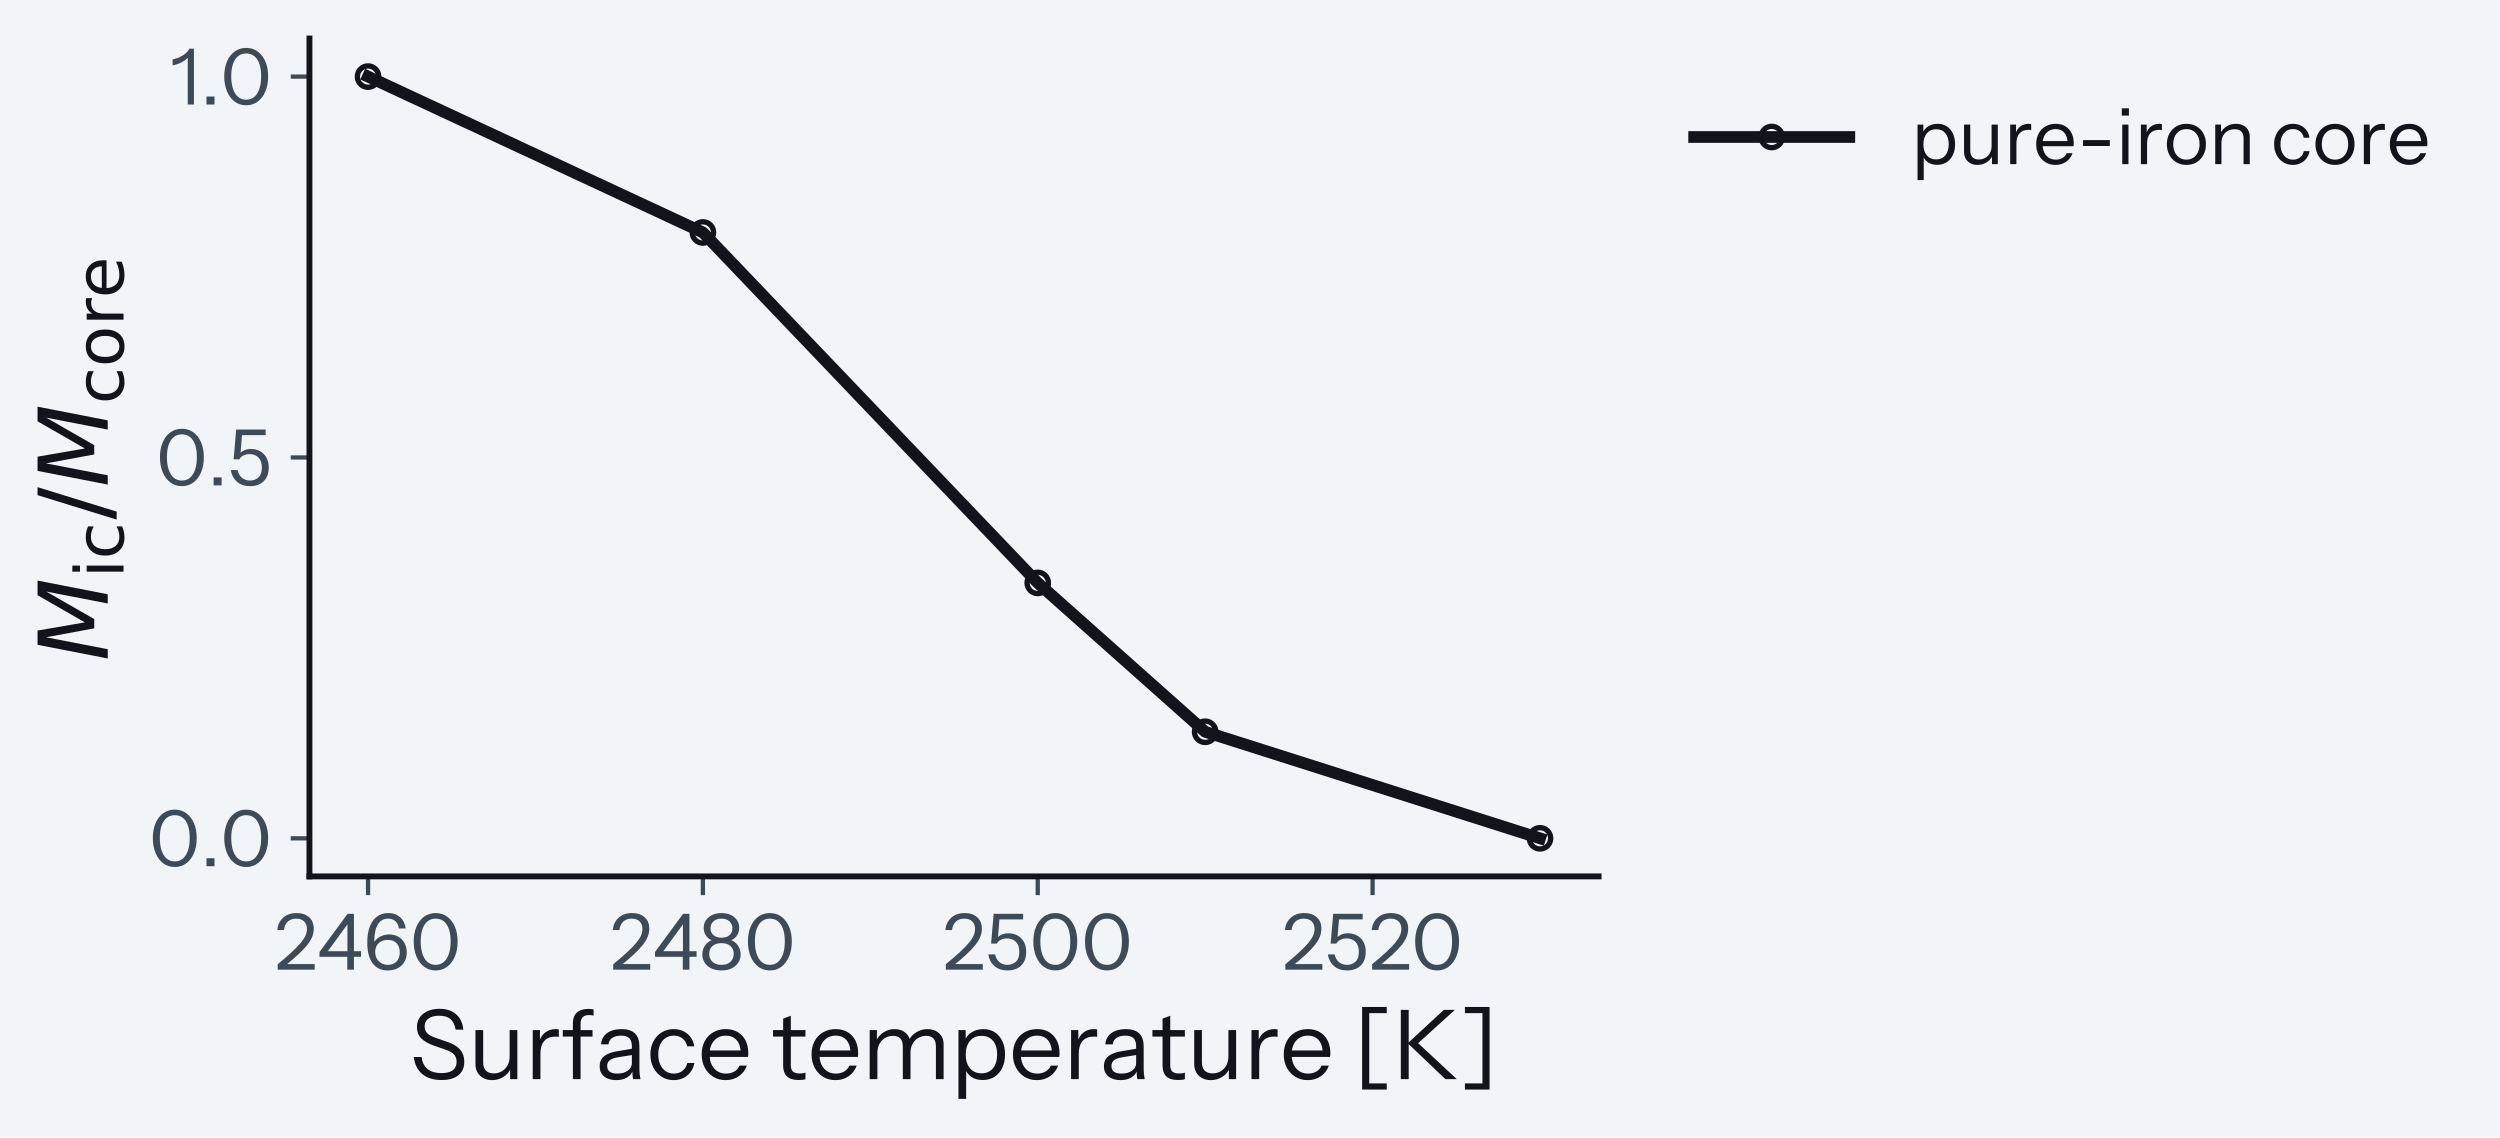
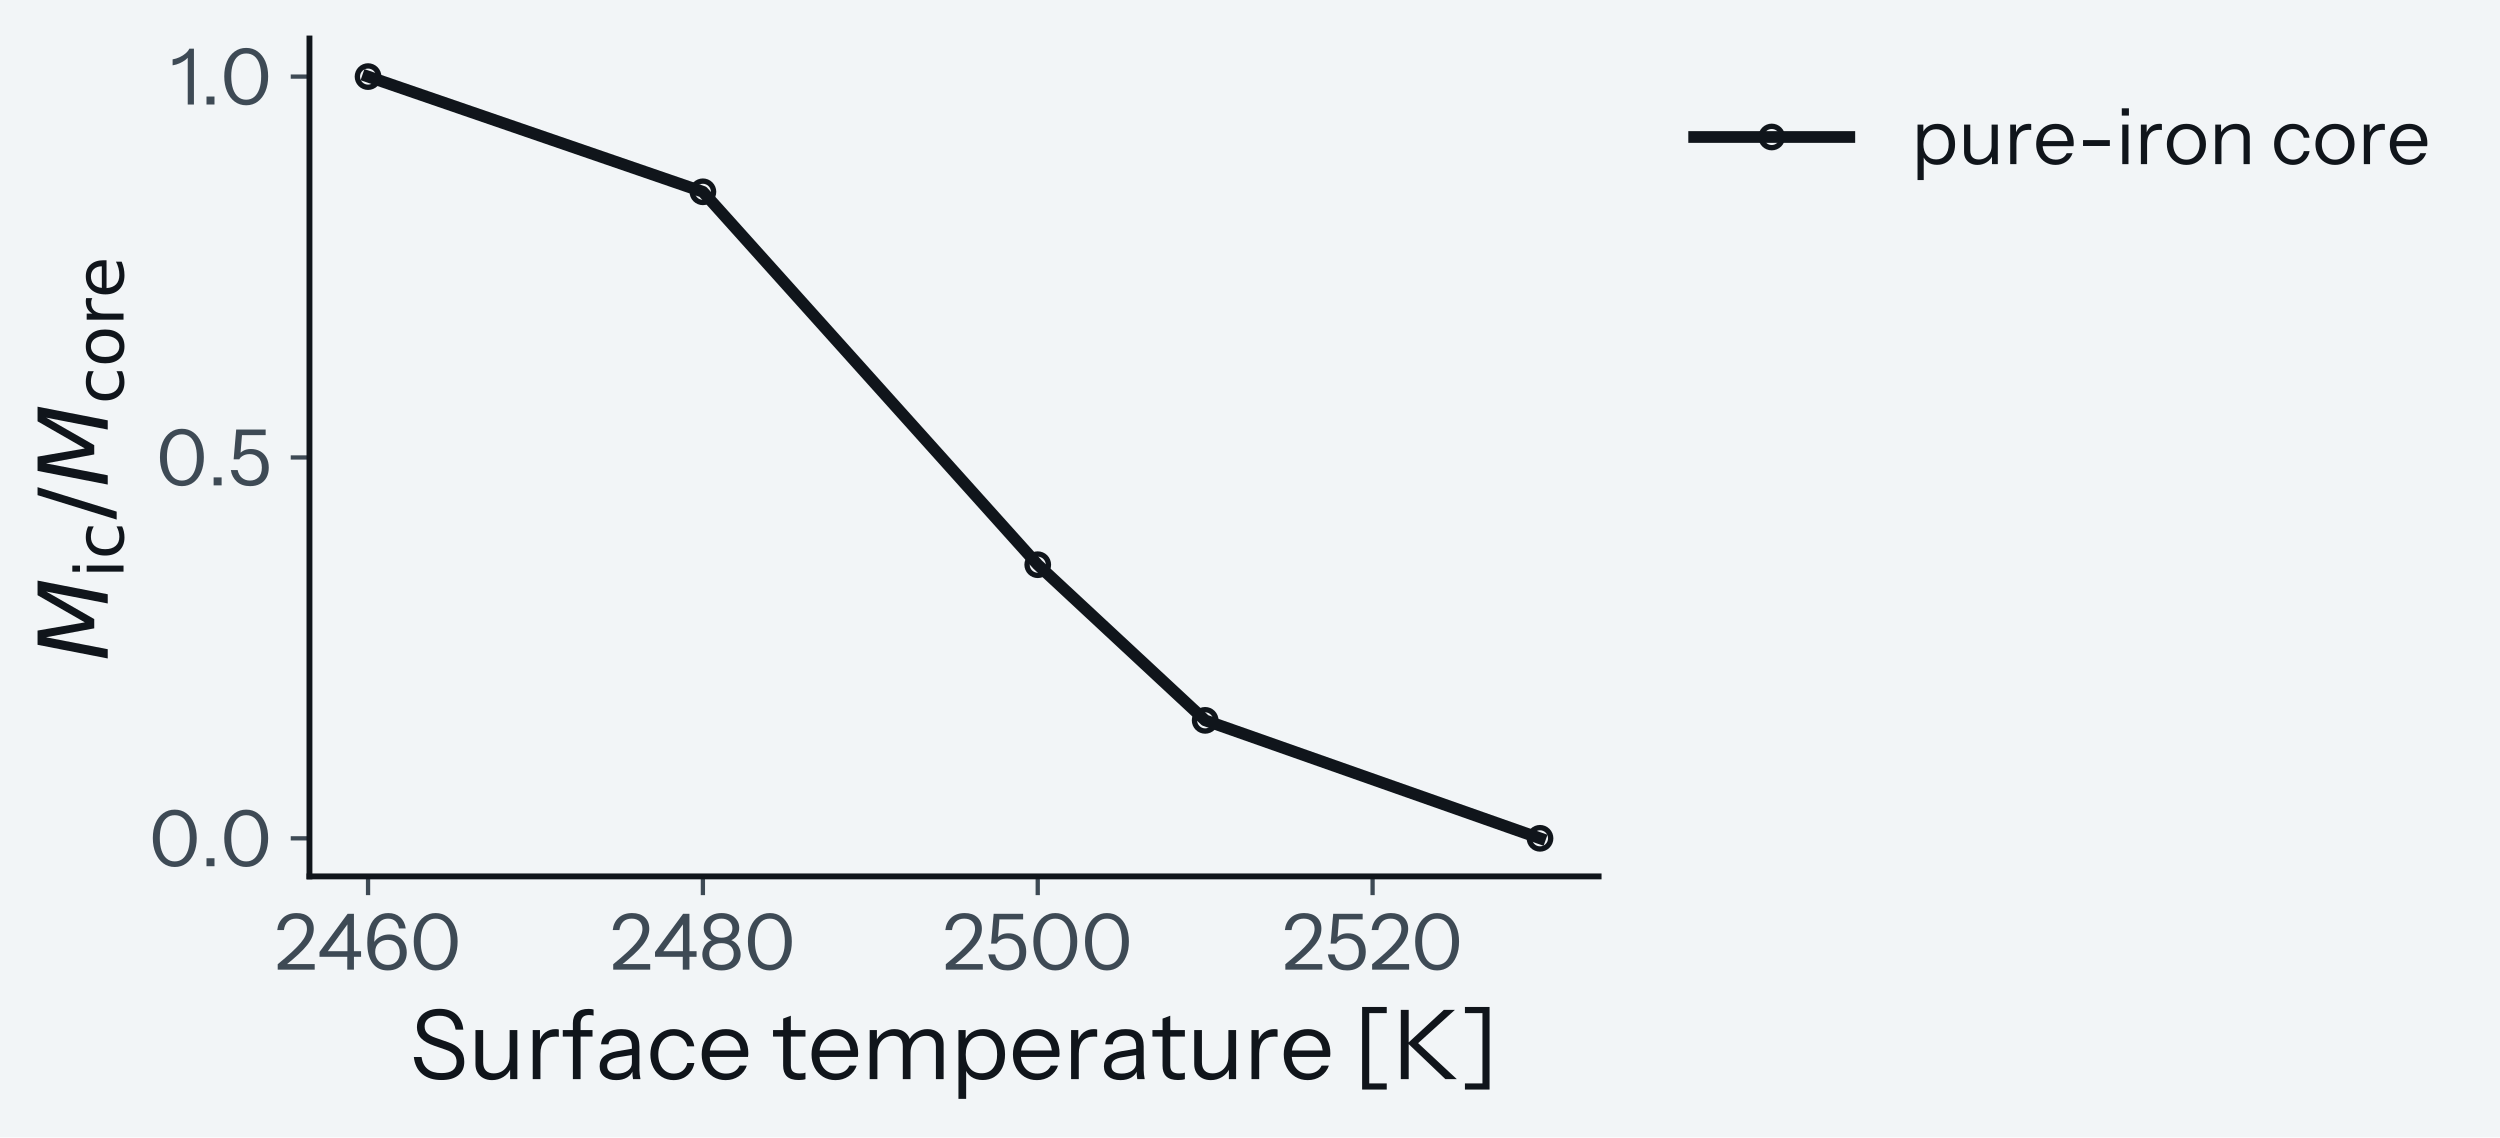
<svg xmlns="http://www.w3.org/2000/svg" xmlns:xlink="http://www.w3.org/1999/xlink" width="467.432pt" height="212.664pt" viewBox="0 0 467.432 212.664" version="1.1">
  <defs>
    <style type="text/css">*{stroke-linejoin: round; stroke-linecap: butt}</style>
  </defs>
  <g id="figure_1">
    <g id="patch_1">
      <path d="M 0 212.664  L 467.432 212.664  L 467.432 0  L 0 0  z " style="fill: #f2f5f7" />
    </g>
    <g id="axes_1">
      <g id="patch_2">
        <path d="M 57.86 163.862  L 298.895 163.862  L 298.895 7.2  L 57.86 7.2  z " style="fill: #f2f5f7" />
      </g>
      <g id="matplotlib.axis_1">
        <g id="xtick_1">
          <g id="line2d_1">
            <defs>
              <path id="m2a301ba8c9" d="M 0 0  L 0 3.5  " style="stroke: #3e4a55; stroke-width: 0.8" />
            </defs>
            <g>
              <use xlink:href="#m2a301ba8c9" x="68.816" y="163.862" style="fill: #3e4a55; stroke: #3e4a55; stroke-width: 0.8" />
            </g>
          </g>
          <g id="text_1">
            <g style="fill: #3e4a55" transform="translate(51.34336 181.3018) scale(0.145 -0.145)">
              <defs>
                <path id="InstrumentSans-Regular-32" d="M 256 0  L 256 448  Q 947 1018 1411 1446  Q 1875 1875 2153 2208  Q 2432 2541 2550 2819  Q 2669 3098 2669 3366  Q 2669 3763 2432 3987  Q 2195 4211 1779 4211  Q 1350 4211 1088 3968  Q 826 3725 768 3270  L 218 3270  Q 282 3898 701 4285  Q 1120 4672 1818 4672  Q 2464 4672 2848 4326  Q 3232 3981 3232 3379  Q 3232 3053 3107 2726  Q 2982 2400 2697 2041  Q 2413 1683 1949 1251  Q 1485 819 800 275  L 678 461  L 3309 461  L 3309 0  L 256 0  z " transform="scale(0.015625)" />
                <path id="InstrumentSans-Regular-34" d="M 2509 0  L 2509 1216  L 2522 1344  L 2522 3974  L 2694 3974  L 749 1312  L 576 1523  L 3648 1523  L 3648 1062  L 218 1062  L 218 1459  L 2534 4608  L 3059 4608  L 3059 0  L 2509 0  z " transform="scale(0.015625)" />
                <path id="InstrumentSans-Regular-36" d="M 2010 -64  Q 1197 -64 758 528  Q 320 1120 320 2240  Q 320 3014 528 3558  Q 736 4102 1126 4387  Q 1517 4672 2054 4672  Q 2643 4672 3027 4333  Q 3411 3994 3494 3398  L 2931 3398  Q 2874 3795 2640 4003  Q 2406 4211 2048 4211  Q 1478 4211 1187 3724  Q 896 3238 896 2266  L 896 1850  L 749 1907  Q 806 2208 1004 2432  Q 1203 2656 1497 2781  Q 1792 2906 2131 2906  Q 2566 2906 2889 2717  Q 3213 2528 3395 2192  Q 3578 1856 3578 1408  Q 3578 966 3379 633  Q 3181 301 2829 118  Q 2477 -64 2010 -64  z M 2029 397  Q 2464 397 2733 672  Q 3002 947 3002 1414  Q 3002 1901 2742 2179  Q 2483 2458 2016 2458  Q 1568 2458 1270 2195  Q 973 1933 973 1472  Q 973 1152 1110 909  Q 1248 666 1488 531  Q 1728 397 2029 397  z " transform="scale(0.015625)" />
                <path id="InstrumentSans-Regular-30" d="M 2131 -64  Q 1587 -64 1180 240  Q 774 544 547 1085  Q 320 1626 320 2323  Q 320 3021 544 3549  Q 768 4077 1177 4374  Q 1587 4672 2131 4672  Q 2675 4672 3081 4374  Q 3488 4077 3715 3549  Q 3942 3021 3942 2323  Q 3942 1619 3715 1081  Q 3488 544 3081 240  Q 2675 -64 2131 -64  z M 2131 397  Q 2522 397 2797 630  Q 3072 864 3219 1296  Q 3366 1728 3366 2330  Q 3366 2925 3222 3347  Q 3078 3770 2803 3990  Q 2528 4211 2131 4211  Q 1734 4211 1459 3987  Q 1184 3763 1040 3344  Q 896 2925 896 2330  Q 896 1728 1043 1293  Q 1190 858 1465 627  Q 1741 397 2131 397  z " transform="scale(0.015625)" />
              </defs>
              <use xlink:href="#InstrumentSans-Regular-32" />
              <use xlink:href="#InstrumentSans-Regular-34" transform="translate(54.49999 0)" />
              <use xlink:href="#InstrumentSans-Regular-36" transform="translate(114.5 0)" />
              <use xlink:href="#InstrumentSans-Regular-30" transform="translate(174.4 0)" />
            </g>
          </g>
        </g>
        <g id="xtick_2">
          <g id="line2d_2">
            <g>
              <use xlink:href="#m2a301ba8c9" x="131.423" y="163.862" style="fill: #3e4a55; stroke: #3e4a55; stroke-width: 0.8" />
            </g>
          </g>
          <g id="text_2">
            <g style="fill: #3e4a55" transform="translate(114.0735 181.3018) scale(0.145 -0.145)">
              <defs>
                <path id="InstrumentSans-Regular-38" d="M 1862 -64  Q 1376 -64 1021 109  Q 666 282 474 582  Q 282 883 282 1254  Q 282 1600 435 1881  Q 589 2163 848 2329  Q 1107 2496 1421 2496  L 1434 2362  Q 1139 2362 902 2506  Q 666 2650 531 2899  Q 397 3149 397 3450  Q 397 3808 582 4083  Q 768 4358 1101 4515  Q 1434 4672 1869 4672  Q 2304 4672 2630 4515  Q 2957 4358 3142 4083  Q 3328 3808 3328 3456  Q 3328 3149 3193 2902  Q 3059 2656 2822 2509  Q 2586 2362 2285 2362  L 2304 2496  Q 2624 2496 2880 2329  Q 3136 2163 3289 1881  Q 3443 1600 3443 1254  Q 3443 883 3251 582  Q 3059 282 2704 109  Q 2349 -64 1862 -64  z M 1862 397  Q 2330 397 2602 646  Q 2874 896 2874 1306  Q 2874 1715 2605 1952  Q 2336 2189 1862 2189  Q 1389 2189 1120 1952  Q 851 1715 851 1306  Q 851 896 1123 646  Q 1395 397 1862 397  z M 1862 2637  Q 2285 2637 2525 2848  Q 2765 3059 2765 3411  Q 2765 3776 2515 3993  Q 2266 4211 1862 4211  Q 1453 4211 1206 3993  Q 960 3776 960 3411  Q 960 3059 1203 2848  Q 1446 2637 1862 2637  z " transform="scale(0.015625)" />
              </defs>
              <use xlink:href="#InstrumentSans-Regular-32" />
              <use xlink:href="#InstrumentSans-Regular-34" transform="translate(54.49999 0)" />
              <use xlink:href="#InstrumentSans-Regular-38" transform="translate(114.5 0)" />
              <use xlink:href="#InstrumentSans-Regular-30" transform="translate(172.7 0)" />
            </g>
          </g>
        </g>
        <g id="xtick_3">
          <g id="line2d_3">
            <g>
              <use xlink:href="#m2a301ba8c9" x="194.029" y="163.862" style="fill: #3e4a55; stroke: #3e4a55; stroke-width: 0.8" />
            </g>
          </g>
          <g id="text_3">
            <g style="fill: #3e4a55" transform="translate(176.2599 181.3018) scale(0.145 -0.145)">
              <defs>
                <path id="InstrumentSans-Regular-35" d="M 1869 -64  Q 1184 -64 774 304  Q 365 672 275 1261  L 838 1261  Q 922 845 1194 621  Q 1466 397 1856 397  Q 2266 397 2550 653  Q 2835 909 2835 1466  Q 2835 2022 2550 2300  Q 2266 2579 1830 2579  Q 1517 2579 1286 2451  Q 1056 2323 979 2150  L 506 2150  L 717 4608  L 3149 4608  L 3149 4147  L 1030 4147  L 1210 4339  L 1062 2483  L 941 2528  Q 1056 2720 1312 2861  Q 1568 3002 1939 3002  Q 2368 3002 2697 2816  Q 3027 2630 3216 2288  Q 3405 1946 3405 1466  Q 3405 986 3216 643  Q 3027 301 2684 118  Q 2342 -64 1869 -64  z " transform="scale(0.015625)" />
              </defs>
              <use xlink:href="#InstrumentSans-Regular-32" />
              <use xlink:href="#InstrumentSans-Regular-35" transform="translate(54.49999 0)" />
              <use xlink:href="#InstrumentSans-Regular-30" transform="translate(111.9 0)" />
              <use xlink:href="#InstrumentSans-Regular-30" transform="translate(178.5 0)" />
            </g>
          </g>
        </g>
        <g id="xtick_4">
          <g id="line2d_4">
            <g>
              <use xlink:href="#m2a301ba8c9" x="256.636" y="163.862" style="fill: #3e4a55; stroke: #3e4a55; stroke-width: 0.8" />
            </g>
          </g>
          <g id="text_4">
            <g style="fill: #3e4a55" transform="translate(239.7434 181.3018) scale(0.145 -0.145)">
              <use xlink:href="#InstrumentSans-Regular-32" />
              <use xlink:href="#InstrumentSans-Regular-35" transform="translate(54.49999 0)" />
              <use xlink:href="#InstrumentSans-Regular-32" transform="translate(111.9 0)" />
              <use xlink:href="#InstrumentSans-Regular-30" transform="translate(166.4 0)" />
            </g>
          </g>
        </g>
        <g id="text_5">
          <g style="fill: #10151b" transform="translate(76.62131 201.7743) scale(0.18 -0.18)">
            <defs>
              <path id="InstrumentSans-Regular-53" d="M 2112 -58  Q 1306 -58 829 339  Q 352 736 269 1472  L 781 1472  Q 851 941 1184 672  Q 1517 403 2106 403  Q 2605 403 2857 592  Q 3110 781 3110 1146  Q 3110 1459 2937 1644  Q 2765 1830 2400 1952  L 1626 2221  Q 1037 2426 755 2717  Q 474 3008 474 3456  Q 474 3827 659 4099  Q 845 4371 1184 4524  Q 1523 4678 1971 4678  Q 2662 4678 3078 4316  Q 3494 3955 3558 3290  L 3046 3290  Q 2963 3770 2704 3994  Q 2445 4218 1958 4218  Q 1498 4218 1242 4032  Q 986 3846 986 3507  Q 986 3219 1165 3046  Q 1344 2874 1722 2746  L 2547 2458  Q 3085 2272 3353 1955  Q 3622 1638 3622 1152  Q 3622 576 3228 259  Q 2835 -58 2112 -58  z " transform="scale(0.015625)" />
              <path id="InstrumentSans-Regular-75" d="M 1574 -64  Q 1254 -64 1004 67  Q 755 198 614 438  Q 474 678 474 992  L 474 3264  L 986 3264  L 986 1126  Q 986 755 1168 569  Q 1350 384 1690 384  Q 1997 384 2233 525  Q 2470 666 2608 918  Q 2746 1171 2746 1498  L 2829 723  Q 2669 358 2329 147  Q 1990 -64 1574 -64  z M 2778 0  L 2778 768  L 2746 768  L 2746 3264  L 3258 3264  L 3258 0  L 2778 0  z " transform="scale(0.015625)" />
              <path id="InstrumentSans-Regular-72" d="M 512 0  L 512 3264  L 992 3264  L 992 2432  L 1024 2432  L 1024 0  L 512 0  z M 1024 1702  L 941 2477  Q 1056 2893 1350 3110  Q 1645 3328 2029 3328  Q 2189 3328 2246 3302  L 2246 2810  Q 2214 2822 2156 2825  Q 2099 2829 2016 2829  Q 1530 2829 1277 2537  Q 1024 2246 1024 1702  z " transform="scale(0.015625)" />
              <path id="InstrumentSans-Regular-66" d="M 781 0  L 781 3725  Q 781 4173 1040 4422  Q 1299 4672 1830 4672  Q 1958 4672 2032 4659  Q 2106 4646 2157 4627  L 2157 4224  Q 2112 4237 2032 4249  Q 1952 4262 1862 4262  Q 1568 4262 1430 4115  Q 1293 3968 1293 3699  L 1293 0  L 781 0  z M 109 2829  L 109 3264  L 2086 3264  L 2086 2829  L 109 2829  z " transform="scale(0.015625)" />
              <path id="InstrumentSans-Regular-61" d="M 2515 0  Q 2490 109 2480 249  Q 2470 390 2470 608  L 2438 608  L 2438 2170  Q 2438 2541 2268 2717  Q 2099 2893 1722 2893  Q 1350 2893 1129 2742  Q 909 2592 883 2317  L 390 2317  Q 422 2790 787 3059  Q 1152 3328 1741 3328  Q 2349 3328 2643 3040  Q 2938 2752 2938 2176  L 2938 608  Q 2938 467 2957 316  Q 2976 166 3008 0  L 2515 0  z M 1395 -64  Q 890 -64 592 182  Q 294 429 294 858  Q 294 1286 588 1523  Q 883 1760 1446 1856  L 2586 2048  L 2586 1626  L 1523 1459  Q 1165 1402 979 1267  Q 794 1133 794 877  Q 794 627 963 499  Q 1133 371 1466 371  Q 1894 371 2166 566  Q 2438 762 2438 1075  L 2522 621  Q 2419 294 2121 115  Q 1824 -64 1395 -64  z " transform="scale(0.015625)" />
              <path id="InstrumentSans-Regular-63" d="M 1805 -64  Q 1357 -64 1008 157  Q 659 378 457 765  Q 256 1152 256 1645  Q 256 2138 457 2515  Q 659 2893 1008 3110  Q 1357 3328 1798 3328  Q 2163 3328 2454 3187  Q 2746 3046 2934 2787  Q 3123 2528 3174 2182  L 2701 2182  Q 2637 2496 2406 2694  Q 2176 2893 1811 2893  Q 1498 2893 1267 2739  Q 1037 2586 909 2304  Q 781 2022 781 1645  Q 781 1267 909 979  Q 1037 691 1270 531  Q 1504 371 1818 371  Q 2170 371 2406 566  Q 2643 762 2707 1075  L 3181 1075  Q 3123 736 2928 477  Q 2733 218 2445 77  Q 2157 -64 1805 -64  z " transform="scale(0.015625)" />
              <path id="InstrumentSans-Regular-65" d="M 1850 -64  Q 1382 -64 1024 157  Q 666 378 461 762  Q 256 1146 256 1645  Q 256 2144 457 2525  Q 659 2906 1024 3117  Q 1389 3328 1862 3328  Q 2317 3328 2653 3129  Q 2989 2931 3171 2572  Q 3354 2214 3354 1728  Q 3354 1664 3350 1606  Q 3347 1549 3334 1478  L 640 1478  L 640 1907  L 3021 1907  L 2854 1670  Q 2854 2259 2595 2576  Q 2336 2893 1862 2893  Q 1376 2893 1078 2557  Q 781 2221 781 1651  Q 781 1069 1078 720  Q 1376 371 1875 371  Q 2189 371 2425 508  Q 2662 646 2771 902  L 3258 902  Q 3098 454 2723 195  Q 2349 -64 1850 -64  z " transform="scale(0.015625)" />
              <path id="InstrumentSans-Regular-20" transform="scale(0.015625)" />
              <path id="InstrumentSans-Regular-74" d="M 1818 -58  Q 1274 -58 1027 188  Q 781 435 781 902  L 781 4026  L 1293 4218  L 1293 909  Q 1293 634 1433 506  Q 1574 378 1894 378  Q 2022 378 2115 394  Q 2208 410 2266 435  L 2266 0  Q 2202 -26 2083 -42  Q 1965 -58 1818 -58  z M 109 2829  L 109 3264  L 2266 3264  L 2266 2829  L 109 2829  z " transform="scale(0.015625)" />
              <path id="InstrumentSans-Regular-6d" d="M 512 0  L 512 3264  L 992 3264  L 992 2496  L 1024 2496  L 1024 0  L 512 0  z M 2714 0  L 2714 2163  Q 2714 2534 2547 2707  Q 2381 2880 2067 2880  Q 1773 2880 1536 2739  Q 1299 2598 1161 2348  Q 1024 2099 1024 1766  L 941 2541  Q 1107 2906 1440 3117  Q 1773 3328 2163 3328  Q 2637 3328 2931 3049  Q 3226 2771 3226 2298  L 3226 0  L 2714 0  z M 4915 0  L 4915 2163  Q 4915 2534 4748 2707  Q 4582 2880 4269 2880  Q 3974 2880 3737 2739  Q 3501 2598 3363 2348  Q 3226 2099 3226 1766  L 3098 2541  Q 3264 2906 3609 3117  Q 3955 3328 4352 3328  Q 4826 3328 5126 3049  Q 5427 2771 5427 2298  L 5427 0  L 4915 0  z " transform="scale(0.015625)" />
              <path id="InstrumentSans-Regular-70" d="M 2125 -58  Q 1664 -58 1350 166  Q 1037 390 922 800  L 1024 813  L 1024 -1312  L 512 -1312  L 512 3264  L 992 3264  L 992 2502  L 922 2522  Q 1043 2899 1382 3113  Q 1722 3328 2170 3328  Q 2605 3328 2928 3117  Q 3251 2906 3430 2528  Q 3610 2150 3610 1645  Q 3610 1133 3424 749  Q 3238 365 2905 153  Q 2573 -58 2125 -58  z M 2048 390  Q 2534 390 2809 726  Q 3085 1062 3085 1645  Q 3085 2221 2809 2550  Q 2534 2880 2048 2880  Q 1562 2880 1280 2544  Q 998 2208 998 1626  Q 998 1056 1280 723  Q 1562 390 2048 390  z " transform="scale(0.015625)" />
              <path id="InstrumentSans-Regular-5b" d="M 576 -691  L 576 4800  L 2214 4800  L 2214 4390  L 1050 4390  L 1050 -282  L 2214 -282  L 2214 -691  L 576 -691  z " transform="scale(0.015625)" />
              <path id="InstrumentSans-Regular-4b" d="M 550 0  L 550 4608  L 1075 4608  L 1075 0  L 550 0  z M 1018 2394  L 3411 4608  L 4147 4608  L 1702 2394  L 1018 2394  z M 3514 0  L 1005 2394  L 1702 2394  L 4275 0  L 3514 0  z " transform="scale(0.015625)" />
              <path id="InstrumentSans-Regular-5d" d="M 2022 4800  L 2022 -691  L 384 -691  L 384 -282  L 1549 -282  L 1549 4390  L 384 4390  L 384 4800  L 2022 4800  z " transform="scale(0.015625)" />
            </defs>
            <use xlink:href="#InstrumentSans-Regular-53" />
            <use xlink:href="#InstrumentSans-Regular-75" transform="translate(60.79999 0)" />
            <use xlink:href="#InstrumentSans-Regular-72" transform="translate(119.7 0)" />
            <use xlink:href="#InstrumentSans-Regular-66" transform="translate(157.2 0)" />
            <use xlink:href="#InstrumentSans-Regular-61" transform="translate(192.6 0)" />
            <use xlink:href="#InstrumentSans-Regular-63" transform="translate(245.8999 0)" />
            <use xlink:href="#InstrumentSans-Regular-65" transform="translate(299.1999 0)" />
            <use xlink:href="#InstrumentSans-Regular-20" transform="translate(355.5999 0)" />
            <use xlink:href="#InstrumentSans-Regular-74" transform="translate(375.5999 0)" />
            <use xlink:href="#InstrumentSans-Regular-65" transform="translate(413.2999 0)" />
            <use xlink:href="#InstrumentSans-Regular-6d" transform="translate(469.6999 0)" />
            <use xlink:href="#InstrumentSans-Regular-70" transform="translate(561.8999 0)" />
            <use xlink:href="#InstrumentSans-Regular-65" transform="translate(622.4999 0)" />
            <use xlink:href="#InstrumentSans-Regular-72" transform="translate(678.8999 0)" />
            <use xlink:href="#InstrumentSans-Regular-61" transform="translate(716.3999 0)" />
            <use xlink:href="#InstrumentSans-Regular-74" transform="translate(769.6998 0)" />
            <use xlink:href="#InstrumentSans-Regular-75" transform="translate(807.3998 0)" />
            <use xlink:href="#InstrumentSans-Regular-72" transform="translate(866.2998 0)" />
            <use xlink:href="#InstrumentSans-Regular-65" transform="translate(903.7998 0)" />
            <use xlink:href="#InstrumentSans-Regular-20" transform="translate(960.1998 0)" />
            <use xlink:href="#InstrumentSans-Regular-5b" transform="translate(980.1998 0)" />
            <use xlink:href="#InstrumentSans-Regular-4b" transform="translate(1020.8 0)" />
            <use xlink:href="#InstrumentSans-Regular-5d" transform="translate(1090 0)" />
          </g>
        </g>
      </g>
      <g id="matplotlib.axis_2">
        <g id="ytick_1">
          <g id="line2d_5">
            <defs>
              <path id="me776a80f98" d="M 0 0  L -3.5 0  " style="stroke: #3e4a55; stroke-width: 0.8" />
            </defs>
            <g>
              <use xlink:href="#me776a80f98" x="57.86" y="156.741" style="fill: #3e4a55; stroke: #3e4a55; stroke-width: 0.8" />
            </g>
          </g>
          <g id="text_6">
            <g style="fill: #3e4a55" transform="translate(27.85 161.9608) scale(0.145 -0.145)">
              <defs>
                <path id="InstrumentSans-Regular-2e" d="M 486 0  L 486 659  L 1146 659  L 1146 0  L 486 0  z " transform="scale(0.015625)" />
              </defs>
              <use xlink:href="#InstrumentSans-Regular-30" />
              <use xlink:href="#InstrumentSans-Regular-2e" transform="translate(66.59999 0)" />
              <use xlink:href="#InstrumentSans-Regular-30" transform="translate(92.09998 0)" />
            </g>
          </g>
        </g>
        <g id="ytick_2">
          <g id="line2d_6">
            <g>
              <use xlink:href="#me776a80f98" x="57.86" y="85.531" style="fill: #3e4a55; stroke: #3e4a55; stroke-width: 0.8" />
            </g>
          </g>
          <g id="text_7">
            <g style="fill: #3e4a55" transform="translate(29.18219 90.75091) scale(0.145 -0.145)">
              <use xlink:href="#InstrumentSans-Regular-30" />
              <use xlink:href="#InstrumentSans-Regular-2e" transform="translate(66.59999 0)" />
              <use xlink:href="#InstrumentSans-Regular-35" transform="translate(92.09998 0)" />
            </g>
          </g>
        </g>
        <g id="ytick_3">
          <g id="line2d_7">
            <g>
              <use xlink:href="#me776a80f98" x="57.86" y="14.321" style="fill: #3e4a55; stroke: #3e4a55; stroke-width: 0.8" />
            </g>
          </g>
          <g id="text_8">
            <g style="fill: #3e4a55" transform="translate(31.8375 19.54099) scale(0.145 -0.145)">
              <defs>
                <path id="InstrumentSans-Regular-31" d="M 1440 0  L 1440 4083  L 1574 4051  Q 1498 3878 1280 3705  Q 1062 3533 777 3405  Q 493 3277 192 3232  L 192 3725  Q 493 3776 768 3904  Q 1043 4032 1257 4214  Q 1472 4397 1574 4608  L 1952 4608  L 1952 0  L 1440 0  z " transform="scale(0.015625)" />
              </defs>
              <use xlink:href="#InstrumentSans-Regular-31" />
              <use xlink:href="#InstrumentSans-Regular-2e" transform="translate(39.09999 0)" />
              <use xlink:href="#InstrumentSans-Regular-30" transform="translate(64.59998 0)" />
            </g>
          </g>
        </g>
        <g id="text_9">
          <g style="fill: #10151b" transform="translate(20.16 123.6009) rotate(-90) scale(0.18 -0.18)">
            <defs>
              <path id="DejaVuSans-Oblique-4d" d="M 1081 4666  L 2028 4666  L 2572 1522  L 4378 4666  L 5350 4666  L 4441 0  L 3828 0  L 4622 4091  L 2791 897  L 2175 897  L 1581 4103  L 788 0  L 172 0  L 1081 4666  z " transform="scale(0.015625)" />
              <path id="DejaVuSans-69" d="M 603 3500  L 1178 3500  L 1178 0  L 603 0  L 603 3500  z M 603 4863  L 1178 4863  L 1178 4134  L 603 4134  L 603 4863  z " transform="scale(0.015625)" />
              <path id="DejaVuSans-63" d="M 3122 3366  L 3122 2828  Q 2878 2963 2633 3030  Q 2388 3097 2138 3097  Q 1578 3097 1268 2742  Q 959 2388 959 1747  Q 959 1106 1268 751  Q 1578 397 2138 397  Q 2388 397 2633 464  Q 2878 531 3122 666  L 3122 134  Q 2881 22 2623 -34  Q 2366 -91 2075 -91  Q 1284 -91 818 406  Q 353 903 353 1747  Q 353 2603 823 3093  Q 1294 3584 2113 3584  Q 2378 3584 2631 3529  Q 2884 3475 3122 3366  z " transform="scale(0.015625)" />
              <path id="DejaVuSans-2f" d="M 1625 4666  L 2156 4666  L 531 -594  L 0 -594  L 1625 4666  z " transform="scale(0.015625)" />
              <path id="DejaVuSans-6f" d="M 1959 3097  Q 1497 3097 1228 2736  Q 959 2375 959 1747  Q 959 1119 1226 758  Q 1494 397 1959 397  Q 2419 397 2687 759  Q 2956 1122 2956 1747  Q 2956 2369 2687 2733  Q 2419 3097 1959 3097  z M 1959 3584  Q 2709 3584 3137 3096  Q 3566 2609 3566 1747  Q 3566 888 3137 398  Q 2709 -91 1959 -91  Q 1206 -91 779 398  Q 353 888 353 1747  Q 353 2609 779 3096  Q 1206 3584 1959 3584  z " transform="scale(0.015625)" />
              <path id="DejaVuSans-72" d="M 2631 2963  Q 2534 3019 2420 3045  Q 2306 3072 2169 3072  Q 1681 3072 1420 2755  Q 1159 2438 1159 1844  L 1159 0  L 581 0  L 581 3500  L 1159 3500  L 1159 2956  Q 1341 3275 1631 3429  Q 1922 3584 2338 3584  Q 2397 3584 2469 3576  Q 2541 3569 2628 3553  L 2631 2963  z " transform="scale(0.015625)" />
              <path id="DejaVuSans-65" d="M 3597 1894  L 3597 1613  L 953 1613  Q 991 1019 1311 708  Q 1631 397 2203 397  Q 2534 397 2845 478  Q 3156 559 3463 722  L 3463 178  Q 3153 47 2828 -22  Q 2503 -91 2169 -91  Q 1331 -91 842 396  Q 353 884 353 1716  Q 353 2575 817 3079  Q 1281 3584 2069 3584  Q 2775 3584 3186 3129  Q 3597 2675 3597 1894  z M 3022 2063  Q 3016 2534 2758 2815  Q 2500 3097 2075 3097  Q 1594 3097 1305 2825  Q 1016 2553 972 2059  L 3022 2063  z " transform="scale(0.015625)" />
            </defs>
            <use xlink:href="#DejaVuSans-Oblique-4d" transform="translate(0 0.09375)" />
            <use xlink:href="#DejaVuSans-69" transform="translate(86.2793 -16.3125) scale(0.7)" />
            <use xlink:href="#DejaVuSans-63" transform="translate(105.7275 -16.3125) scale(0.7)" />
            <use xlink:href="#DejaVuSans-2f" transform="translate(146.9482 0.09375)" />
            <use xlink:href="#DejaVuSans-Oblique-4d" transform="translate(180.6396 0.09375)" />
            <use xlink:href="#DejaVuSans-63" transform="translate(266.9189 -16.3125) scale(0.7)" />
            <use xlink:href="#DejaVuSans-6f" transform="translate(305.4053 -16.3125) scale(0.7)" />
            <use xlink:href="#DejaVuSans-72" transform="translate(348.2324 -16.3125) scale(0.7)" />
            <use xlink:href="#DejaVuSans-65" transform="translate(377.0117 -16.3125) scale(0.7)" />
          </g>
        </g>
      </g>
      <g id="line2d_8">
-         <path d="M 68.816 14.321  L 131.423 43.462  L 194.029 108.984  L 225.333 136.823  L 287.939 156.741  " clip-path="url(#p1986e8668a)" style="fill: none; stroke: #10151b; stroke-width: 2.2; stroke-linecap: square" />
+         <path d="M 68.816 14.321  L 131.423 35.861  L 194.029 105.585  L 225.333 134.687  L 287.939 156.741  " clip-path="url(#p1986e8668a)" style="fill: none; stroke: #10151b; stroke-width: 2.2; stroke-linecap: square" />
        <defs>
          <path id="m39751e31ba" d="M 0 2  C 0.53 2 1.039 1.789 1.414 1.414  C 1.789 1.039 2 0.53 2 0  C 2 -0.53 1.789 -1.039 1.414 -1.414  C 1.039 -1.789 0.53 -2 0 -2  C -0.53 -2 -1.039 -1.789 -1.414 -1.414  C -1.789 -1.039 -2 -0.53 -2 0  C -2 0.53 -1.789 1.039 -1.414 1.414  C -1.039 1.789 -0.53 2 0 2  z " style="stroke: #10151b" />
        </defs>
        <g clip-path="url(#p1986e8668a)">
          <use xlink:href="#m39751e31ba" x="68.816" y="14.321" style="fill-opacity: 0; stroke: #10151b" />
-           <use xlink:href="#m39751e31ba" x="131.423" y="43.462" style="fill-opacity: 0; stroke: #10151b" />
-           <use xlink:href="#m39751e31ba" x="194.029" y="108.984" style="fill-opacity: 0; stroke: #10151b" />
-           <use xlink:href="#m39751e31ba" x="225.333" y="136.823" style="fill-opacity: 0; stroke: #10151b" />
+           <use xlink:href="#m39751e31ba" x="131.423" y="35.861" style="fill-opacity: 0; stroke: #10151b" />
+           <use xlink:href="#m39751e31ba" x="194.029" y="105.585" style="fill-opacity: 0; stroke: #10151b" />
+           <use xlink:href="#m39751e31ba" x="225.333" y="134.687" style="fill-opacity: 0; stroke: #10151b" />
          <use xlink:href="#m39751e31ba" x="287.939" y="156.741" style="fill-opacity: 0; stroke: #10151b" />
        </g>
      </g>
      <g id="patch_3">
        <path d="M 57.86 163.862  L 57.86 7.2  " style="fill: none; stroke: #10151b; stroke-width: 1.1; stroke-linejoin: miter; stroke-linecap: square" />
      </g>
      <g id="patch_4">
        <path d="M 57.86 163.862  L 298.895 163.862  " style="fill: none; stroke: #10151b; stroke-width: 1.1; stroke-linejoin: miter; stroke-linecap: square" />
      </g>
      <g id="legend_1">
        <g id="line2d_9">
          <path d="M 316.766 25.615  L 331.266 25.615  L 345.766 25.615  " style="fill: none; stroke: #10151b; stroke-width: 2.2; stroke-linecap: square" />
          <g>
            <use xlink:href="#m39751e31ba" x="331.266" y="25.615" style="fill-opacity: 0; stroke: #10151b" />
          </g>
        </g>
        <g id="text_10">
          <g style="fill: #10151b" transform="translate(357.3661 30.69) scale(0.145 -0.145)">
            <defs>
              <path id="InstrumentSans-Regular-2d" d="M 512 1498  L 512 1984  L 2726 1984  L 2726 1498  L 512 1498  z " transform="scale(0.015625)" />
              <path id="InstrumentSans-Regular-69" d="M 512 0  L 512 3264  L 1024 3264  L 1024 0  L 512 0  z M 472 4006  L 472 4608  L 1061 4608  L 1061 4006  L 472 4006  z " transform="scale(0.015625)" />
              <path id="InstrumentSans-Regular-6f" d="M 1869 -64  Q 1389 -64 1024 160  Q 659 384 457 771  Q 256 1158 256 1645  Q 256 2138 461 2515  Q 666 2893 1027 3110  Q 1389 3328 1869 3328  Q 2355 3328 2716 3110  Q 3078 2893 3280 2515  Q 3482 2138 3482 1645  Q 3482 1158 3280 771  Q 3078 384 2716 160  Q 2355 -64 1869 -64  z M 1869 371  Q 2202 371 2445 534  Q 2688 698 2822 986  Q 2957 1274 2957 1651  Q 2957 2214 2659 2553  Q 2362 2893 1869 2893  Q 1382 2893 1081 2553  Q 781 2214 781 1651  Q 781 1274 915 986  Q 1050 698 1296 534  Q 1542 371 1869 371  z " transform="scale(0.015625)" />
              <path id="InstrumentSans-Regular-6e" d="M 512 0  L 512 3264  L 992 3264  L 992 2496  L 1024 2496  L 1024 0  L 512 0  z M 2848 0  L 2848 2138  Q 2848 2509 2662 2694  Q 2477 2880 2112 2880  Q 1792 2880 1545 2739  Q 1299 2598 1161 2348  Q 1024 2099 1024 1766  L 941 2541  Q 1107 2906 1449 3117  Q 1792 3328 2227 3328  Q 2739 3328 3049 3037  Q 3360 2746 3360 2272  L 3360 0  L 2848 0  z " transform="scale(0.015625)" />
            </defs>
            <use xlink:href="#InstrumentSans-Regular-70" />
            <use xlink:href="#InstrumentSans-Regular-75" transform="translate(60.59999 0)" />
            <use xlink:href="#InstrumentSans-Regular-72" transform="translate(119.5 0)" />
            <use xlink:href="#InstrumentSans-Regular-65" transform="translate(157 0)" />
            <use xlink:href="#InstrumentSans-Regular-2d" transform="translate(213.4 0)" />
            <use xlink:href="#InstrumentSans-Regular-69" transform="translate(264 0)" />
            <use xlink:href="#InstrumentSans-Regular-72" transform="translate(287.9999 0)" />
            <use xlink:href="#InstrumentSans-Regular-6f" transform="translate(325.4999 0)" />
            <use xlink:href="#InstrumentSans-Regular-6e" transform="translate(383.8999 0)" />
            <use xlink:href="#InstrumentSans-Regular-20" transform="translate(443.7999 0)" />
            <use xlink:href="#InstrumentSans-Regular-63" transform="translate(463.7999 0)" />
            <use xlink:href="#InstrumentSans-Regular-6f" transform="translate(517.0999 0)" />
            <use xlink:href="#InstrumentSans-Regular-72" transform="translate(575.4999 0)" />
            <use xlink:href="#InstrumentSans-Regular-65" transform="translate(612.9999 0)" />
          </g>
        </g>
      </g>
    </g>
  </g>
  <defs>
    <clipPath id="p1986e8668a">
      <rect x="57.86" y="7.2" width="241.036" height="156.662" />
    </clipPath>
  </defs>
</svg>
